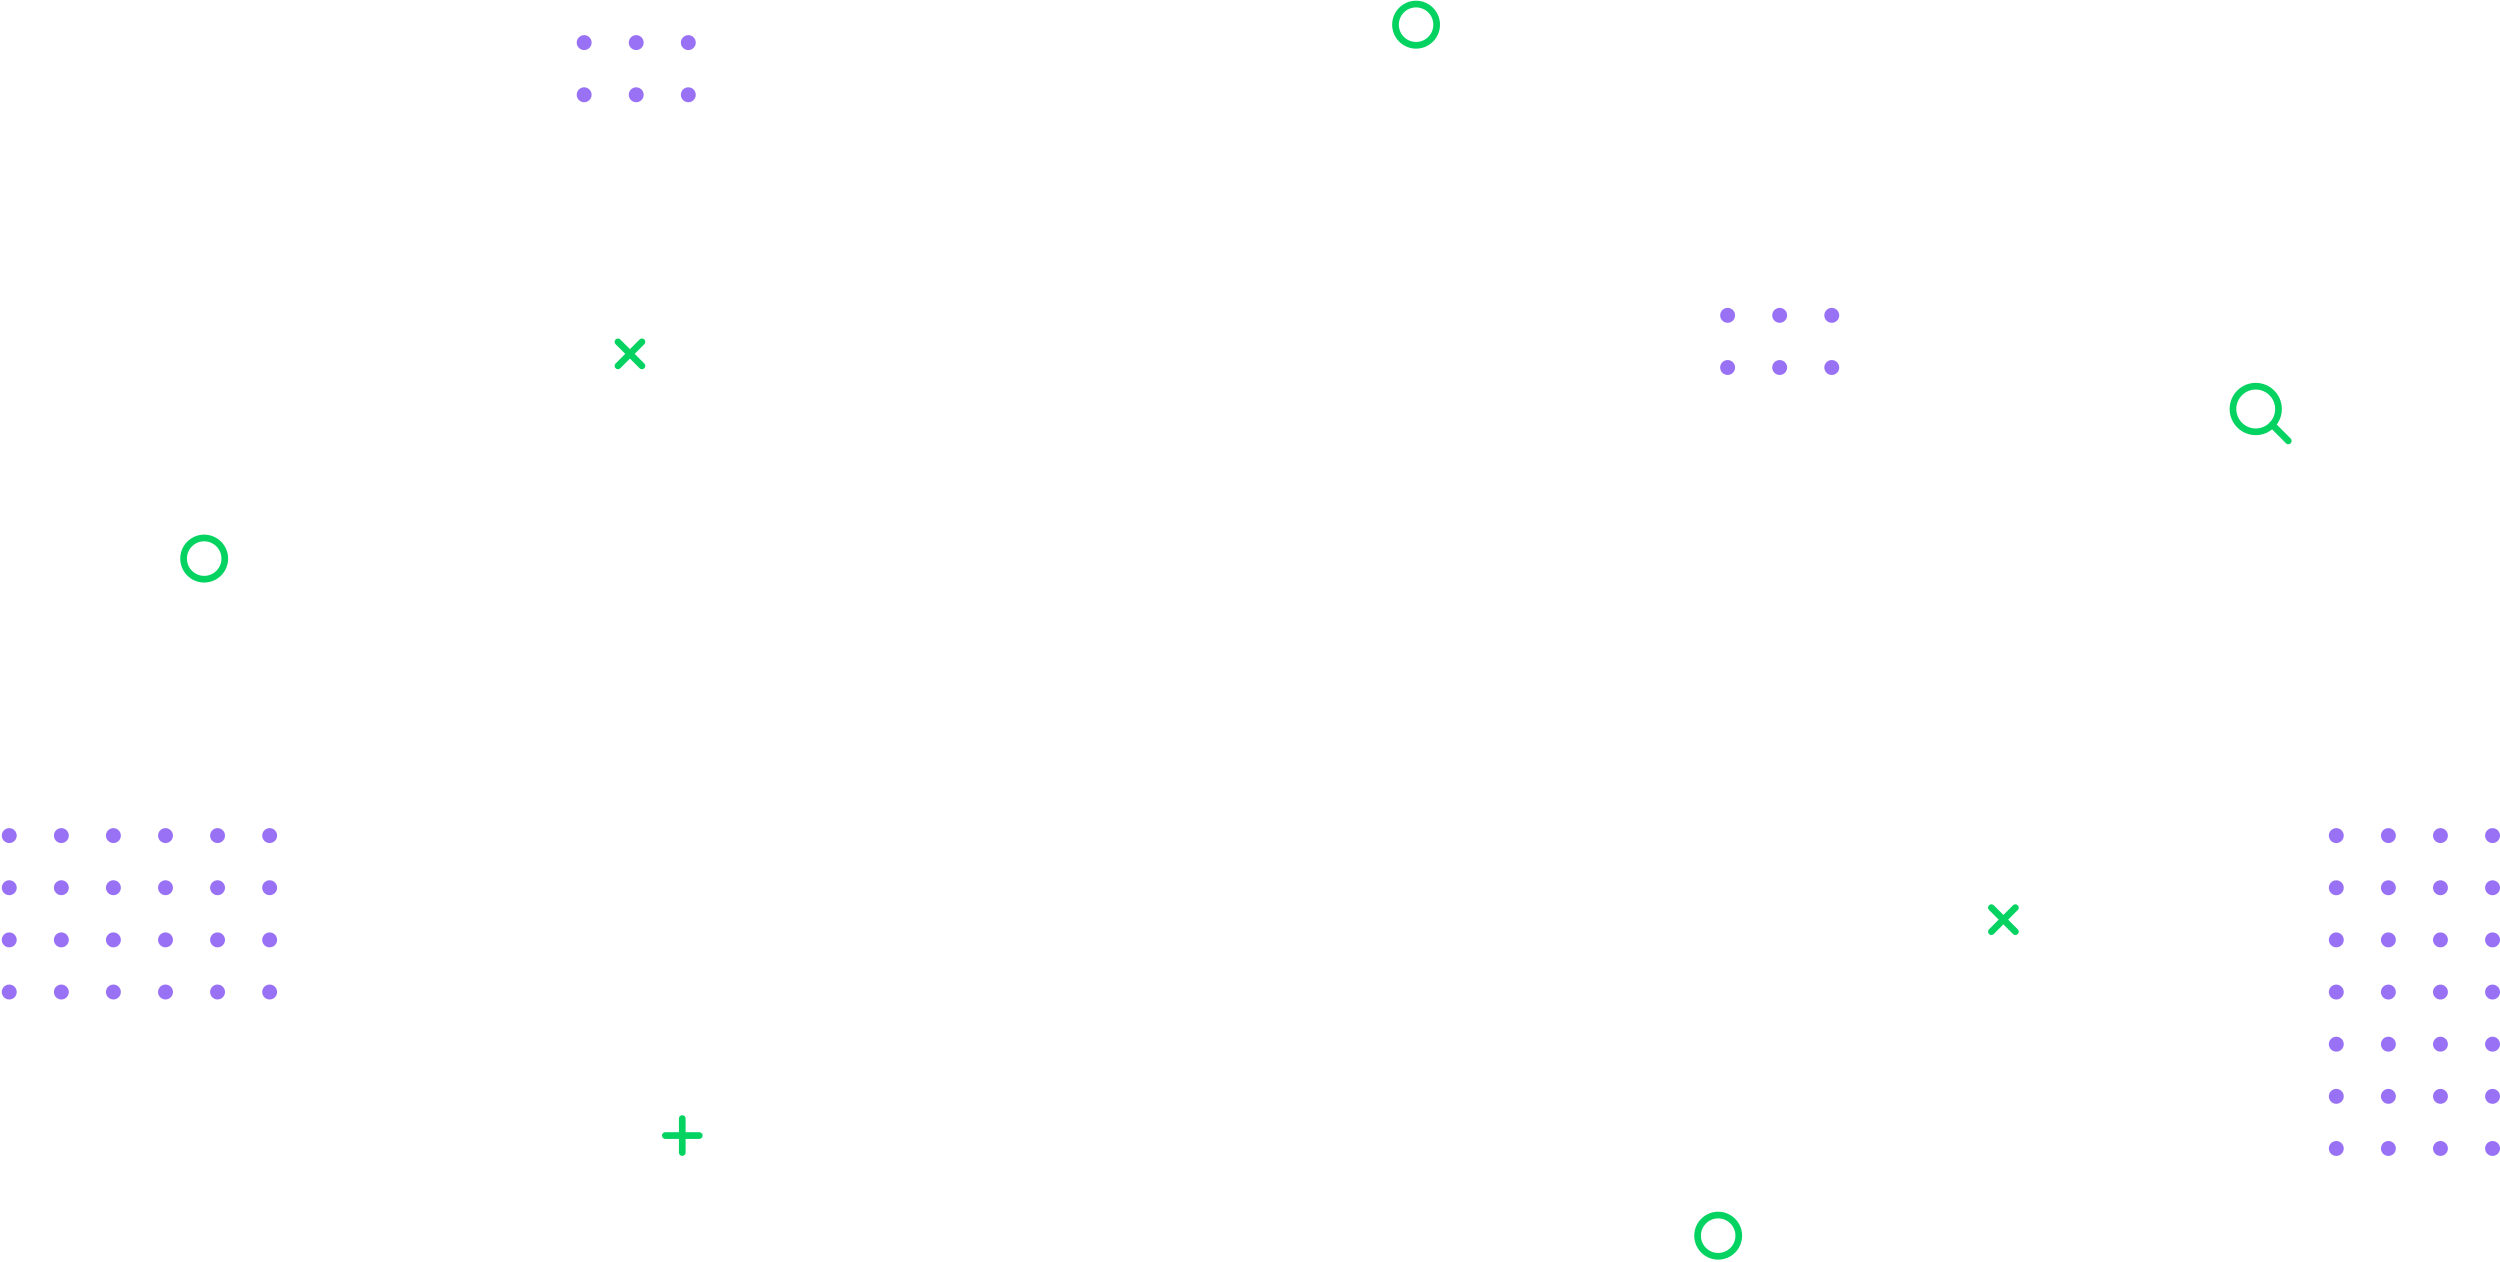
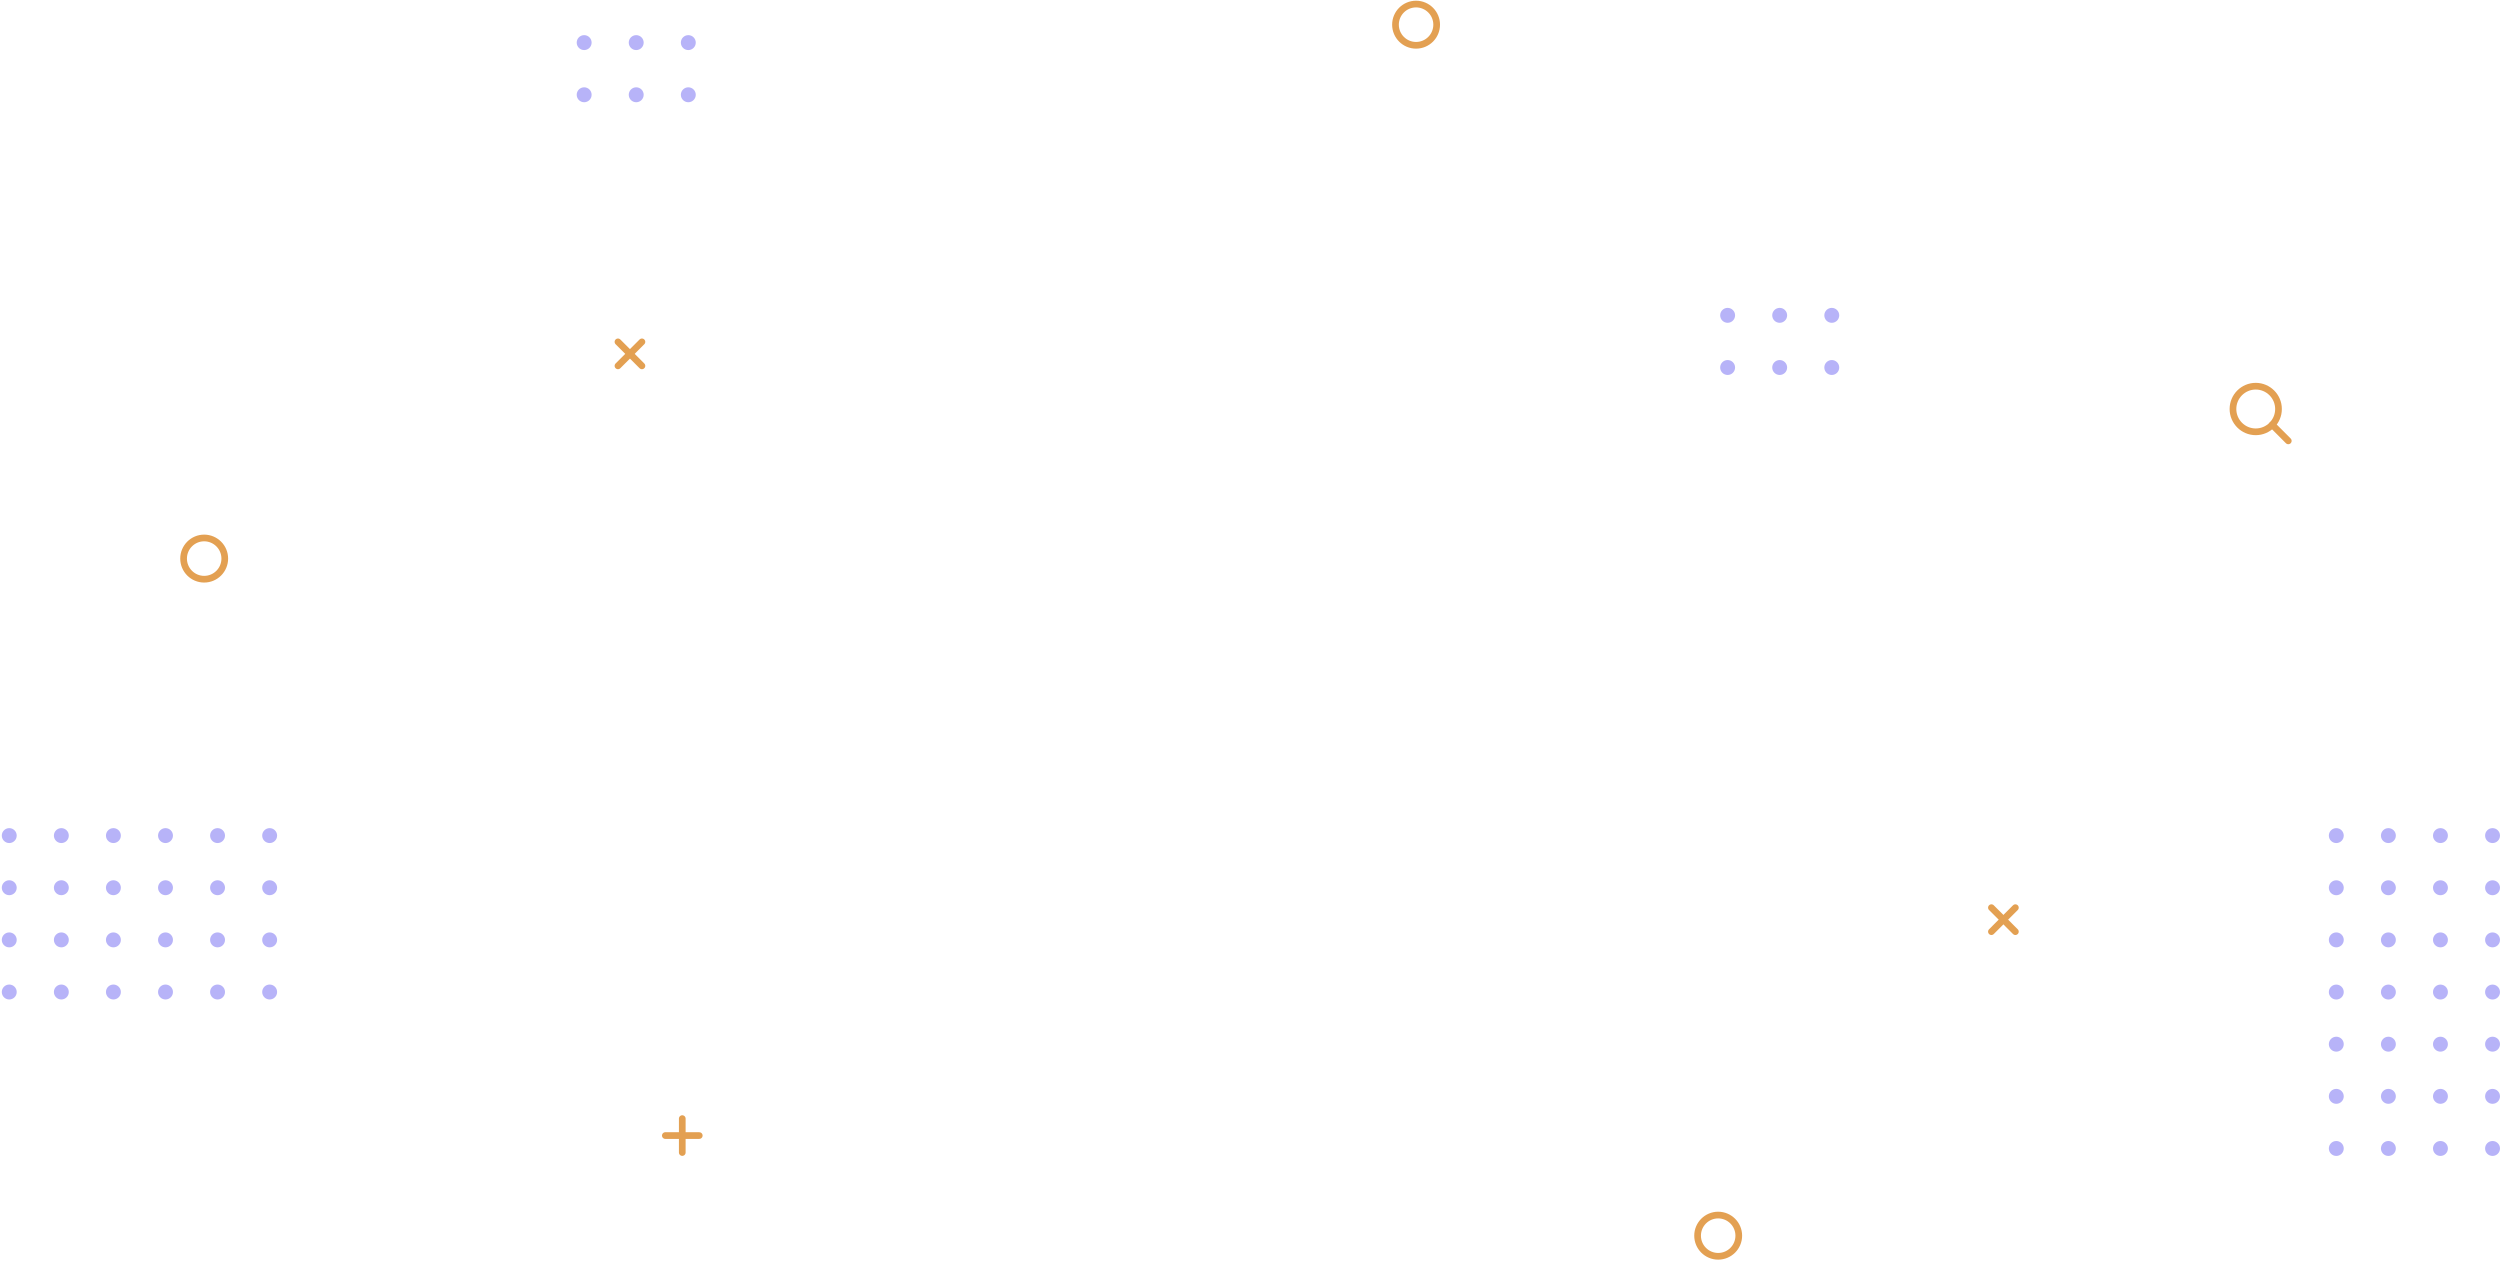
<svg xmlns="http://www.w3.org/2000/svg" width="1120" height="565" viewBox="0 0 1120 565" fill="none">
-   <path d="M1020.77 183.235C1020.77 188.877 1016.21 193.452 1010.57 193.452C1004.94 193.452 1000.37 188.877 1000.37 183.235C1000.37 177.592 1004.94 173.018 1010.57 173.018C1016.19 173.018 1020.77 177.592 1020.77 183.235Z" stroke="#04D361" stroke-width="3" stroke-miterlimit="10" stroke-linecap="round" stroke-linejoin="round" />
-   <path d="M1017.95 190.283L1025.15 197.509" stroke="#04D361" stroke-width="3" stroke-miterlimit="10" stroke-linecap="round" stroke-linejoin="round" />
-   <path d="M276.847 153.154L287.582 163.903" stroke="#04D361" stroke-width="3" stroke-miterlimit="10" stroke-linecap="round" stroke-linejoin="round" />
-   <path d="M287.582 153.154L276.847 163.903" stroke="#04D361" stroke-width="3" stroke-miterlimit="10" stroke-linecap="round" stroke-linejoin="round" />
-   <path d="M892.155 406.633L902.89 417.382" stroke="#04D361" stroke-width="3" stroke-miterlimit="10" stroke-linecap="round" stroke-linejoin="round" />
-   <path d="M902.89 406.633L892.155 417.382" stroke="#04D361" stroke-width="3" stroke-miterlimit="10" stroke-linecap="round" stroke-linejoin="round" />
-   <path d="M305.657 501.133V516.333" stroke="#04D361" stroke-width="3" stroke-miterlimit="10" stroke-linecap="round" stroke-linejoin="round" />
-   <path d="M313.266 508.732H298.068" stroke="#04D361" stroke-width="3" stroke-miterlimit="10" stroke-linecap="round" stroke-linejoin="round" />
-   <path d="M100.699 250.247C100.699 255.337 96.575 259.485 91.473 259.485C86.39 259.485 82.248 255.355 82.248 250.247C82.248 245.156 86.372 241.009 91.473 241.009C96.575 241.027 100.699 245.156 100.699 250.247Z" stroke="#04D361" stroke-width="3" stroke-miterlimit="10" stroke-linecap="round" stroke-linejoin="round" />
-   <path d="M643.628 11.056C643.628 16.147 639.504 20.294 634.403 20.294C629.319 20.294 625.177 16.165 625.177 11.056C625.177 5.966 629.301 1.818 634.403 1.818C639.504 1.836 643.628 5.966 643.628 11.056Z" stroke="#04D361" stroke-width="3" stroke-miterlimit="10" stroke-linecap="round" stroke-linejoin="round" />
-   <path d="M778.971 553.585C778.971 558.676 774.847 562.823 769.746 562.823C764.662 562.823 760.521 558.693 760.521 553.585C760.521 548.494 764.644 544.347 769.746 544.347C774.847 544.365 778.971 548.494 778.971 553.585Z" stroke="#04D361" stroke-width="3" stroke-miterlimit="10" stroke-linecap="round" stroke-linejoin="round" />
-   <path d="M4.146 377.691C5.991 377.691 7.487 376.194 7.487 374.346C7.487 372.498 5.991 371 4.146 371C2.301 371 0.805 372.498 0.805 374.346C0.805 376.194 2.301 377.691 4.146 377.691Z" fill="#9871F5" />
-   <path d="M27.484 377.691C29.329 377.691 30.825 376.194 30.825 374.346C30.825 372.498 29.329 371 27.484 371C25.639 371 24.143 372.498 24.143 374.346C24.143 376.194 25.639 377.691 27.484 377.691Z" fill="#9871F5" />
-   <path d="M50.805 377.691C52.65 377.691 54.146 376.194 54.146 374.346C54.146 372.498 52.65 371 50.805 371C48.96 371 47.464 372.498 47.464 374.346C47.464 376.194 48.96 377.691 50.805 377.691Z" fill="#9871F5" />
-   <path d="M74.144 377.691C75.989 377.691 77.485 376.194 77.485 374.346C77.485 372.498 75.989 371 74.144 371C72.299 371 70.803 372.498 70.803 374.346C70.803 376.194 72.299 377.691 74.144 377.691Z" fill="#9871F5" />
-   <path d="M97.465 377.691C99.31 377.691 100.806 376.194 100.806 374.346C100.806 372.498 99.31 371 97.465 371C95.62 371 94.124 372.498 94.124 374.346C94.124 376.194 95.62 377.691 97.465 377.691Z" fill="#9871F5" />
-   <path d="M120.803 377.691C122.649 377.691 124.144 376.194 124.144 374.346C124.144 372.498 122.649 371 120.803 371C118.958 371 117.462 372.498 117.462 374.346C117.462 376.194 118.958 377.691 120.803 377.691Z" fill="#9871F5" />
-   <path d="M4.145 401.044C5.991 401.044 7.486 399.546 7.486 397.699C7.486 395.851 5.991 394.353 4.145 394.353C2.3 394.353 0.804 395.851 0.804 397.699C0.804 399.546 2.3 401.044 4.145 401.044Z" fill="#9871F5" />
-   <path d="M27.484 401.044C29.329 401.044 30.825 399.546 30.825 397.699C30.825 395.851 29.329 394.353 27.484 394.353C25.639 394.353 24.143 395.851 24.143 397.699C24.143 399.546 25.639 401.044 27.484 401.044Z" fill="#9871F5" />
-   <path d="M50.806 401.044C52.651 401.044 54.147 399.546 54.147 397.699C54.147 395.851 52.651 394.353 50.806 394.353C48.96 394.353 47.464 395.851 47.464 397.699C47.464 399.546 48.96 401.044 50.806 401.044Z" fill="#9871F5" />
-   <path d="M74.144 401.044C75.989 401.044 77.485 399.546 77.485 397.699C77.485 395.851 75.989 394.353 74.144 394.353C72.299 394.353 70.803 395.851 70.803 397.699C70.803 399.546 72.299 401.044 74.144 401.044Z" fill="#9871F5" />
-   <path d="M97.465 401.044C99.31 401.044 100.806 399.546 100.806 397.699C100.806 395.851 99.31 394.353 97.465 394.353C95.62 394.353 94.124 395.851 94.124 397.699C94.124 399.546 95.62 401.044 97.465 401.044Z" fill="#9871F5" />
-   <path d="M120.803 401.044C122.649 401.044 124.144 399.546 124.144 397.699C124.144 395.851 122.649 394.353 120.803 394.353C118.958 394.353 117.462 395.851 117.462 397.699C117.462 399.546 118.958 401.044 120.803 401.044Z" fill="#9871F5" />
-   <path d="M4.145 424.415C5.991 424.415 7.486 422.917 7.486 421.069C7.486 419.221 5.991 417.724 4.145 417.724C2.3 417.724 0.804 419.221 0.804 421.069C0.804 422.917 2.3 424.415 4.145 424.415Z" fill="#9871F5" />
-   <path d="M27.484 424.415C29.329 424.415 30.825 422.917 30.825 421.069C30.825 419.221 29.329 417.724 27.484 417.724C25.639 417.724 24.143 419.221 24.143 421.069C24.143 422.917 25.639 424.415 27.484 424.415Z" fill="#9871F5" />
-   <path d="M50.806 424.415C52.651 424.415 54.147 422.917 54.147 421.069C54.147 419.221 52.651 417.724 50.806 417.724C48.96 417.724 47.464 419.221 47.464 421.069C47.464 422.917 48.96 424.415 50.806 424.415Z" fill="#9871F5" />
-   <path d="M74.144 424.415C75.989 424.415 77.485 422.917 77.485 421.069C77.485 419.221 75.989 417.724 74.144 417.724C72.299 417.724 70.803 419.221 70.803 421.069C70.803 422.917 72.299 424.415 74.144 424.415Z" fill="#9871F5" />
-   <path d="M97.465 424.415C99.31 424.415 100.806 422.917 100.806 421.069C100.806 419.221 99.31 417.724 97.465 417.724C95.62 417.724 94.124 419.221 94.124 421.069C94.124 422.917 95.62 424.415 97.465 424.415Z" fill="#9871F5" />
-   <path d="M120.803 424.415C122.649 424.415 124.144 422.917 124.144 421.069C124.144 419.221 122.649 417.724 120.803 417.724C118.958 417.724 117.462 419.221 117.462 421.069C117.462 422.917 118.958 424.415 120.803 424.415Z" fill="#9871F5" />
-   <path d="M4.145 447.768C5.991 447.768 7.486 446.27 7.486 444.422C7.486 442.574 5.991 441.076 4.145 441.076C2.3 441.076 0.804 442.574 0.804 444.422C0.804 446.27 2.3 447.768 4.145 447.768Z" fill="#9871F5" />
-   <path d="M27.484 447.768C29.329 447.768 30.825 446.27 30.825 444.422C30.825 442.574 29.329 441.076 27.484 441.076C25.639 441.076 24.143 442.574 24.143 444.422C24.143 446.27 25.639 447.768 27.484 447.768Z" fill="#9871F5" />
-   <path d="M50.806 447.768C52.651 447.768 54.147 446.27 54.147 444.422C54.147 442.574 52.651 441.076 50.806 441.076C48.96 441.076 47.464 442.574 47.464 444.422C47.464 446.27 48.96 447.768 50.806 447.768Z" fill="#9871F5" />
-   <path d="M74.144 447.768C75.989 447.768 77.485 446.27 77.485 444.422C77.485 442.574 75.989 441.076 74.144 441.076C72.299 441.076 70.803 442.574 70.803 444.422C70.803 446.27 72.299 447.768 74.144 447.768Z" fill="#9871F5" />
-   <path d="M97.465 447.768C99.31 447.768 100.806 446.27 100.806 444.422C100.806 442.574 99.31 441.076 97.465 441.076C95.62 441.076 94.124 442.574 94.124 444.422C94.124 446.27 95.62 447.768 97.465 447.768Z" fill="#9871F5" />
-   <path d="M120.803 447.768C122.649 447.768 124.144 446.27 124.144 444.422C124.144 442.574 122.649 441.076 120.803 441.076C118.958 441.076 117.462 442.574 117.462 444.422C117.462 446.27 118.958 447.768 120.803 447.768Z" fill="#9871F5" />
-   <path d="M773.976 144.618C775.822 144.618 777.318 143.12 777.318 141.272C777.318 139.424 775.822 137.926 773.976 137.926C772.131 137.926 770.635 139.424 770.635 141.272C770.635 143.12 772.131 144.618 773.976 144.618Z" fill="#9871F5" />
-   <path d="M797.297 144.618C799.142 144.618 800.638 143.12 800.638 141.272C800.638 139.424 799.142 137.926 797.297 137.926C795.452 137.926 793.956 139.424 793.956 141.272C793.956 143.12 795.452 144.618 797.297 144.618Z" fill="#9871F5" />
-   <path d="M820.636 144.618C822.481 144.618 823.977 143.12 823.977 141.272C823.977 139.424 822.481 137.926 820.636 137.926C818.79 137.926 817.294 139.424 817.294 141.272C817.294 143.12 818.79 144.618 820.636 144.618Z" fill="#9871F5" />
-   <path d="M773.976 167.988C775.821 167.988 777.317 166.49 777.317 164.642C777.317 162.795 775.821 161.297 773.976 161.297C772.131 161.297 770.635 162.795 770.635 164.642C770.635 166.49 772.131 167.988 773.976 167.988Z" fill="#9871F5" />
-   <path d="M797.297 167.988C799.142 167.988 800.638 166.49 800.638 164.643C800.638 162.795 799.142 161.297 797.297 161.297C795.452 161.297 793.956 162.795 793.956 164.643C793.956 166.49 795.452 167.988 797.297 167.988Z" fill="#9871F5" />
-   <path d="M820.636 167.988C822.481 167.988 823.977 166.49 823.977 164.643C823.977 162.795 822.481 161.297 820.636 161.297C818.79 161.297 817.294 162.795 817.294 164.643C817.294 166.49 818.79 167.988 820.636 167.988Z" fill="#9871F5" />
-   <path d="M261.705 22.433C263.55 22.433 265.046 20.935 265.046 19.088C265.046 17.24 263.55 15.742 261.705 15.742C259.859 15.742 258.364 17.24 258.364 19.088C258.364 20.935 259.859 22.433 261.705 22.433Z" fill="#9871F5" />
-   <path d="M285.025 22.433C286.87 22.433 288.366 20.935 288.366 19.087C288.366 17.24 286.87 15.742 285.025 15.742C283.18 15.742 281.684 17.24 281.684 19.087C281.684 20.935 283.18 22.433 285.025 22.433Z" fill="#9871F5" />
-   <path d="M308.363 22.433C310.209 22.433 311.704 20.935 311.704 19.087C311.704 17.24 310.209 15.742 308.363 15.742C306.518 15.742 305.022 17.24 305.022 19.087C305.022 20.935 306.518 22.433 308.363 22.433Z" fill="#9871F5" />
-   <path d="M261.704 45.804C263.55 45.804 265.045 44.306 265.045 42.458C265.045 40.61 263.55 39.112 261.704 39.112C259.859 39.112 258.363 40.61 258.363 42.458C258.363 44.306 259.859 45.804 261.704 45.804Z" fill="#9871F5" />
-   <path d="M285.025 45.804C286.87 45.804 288.366 44.306 288.366 42.458C288.366 40.61 286.87 39.112 285.025 39.112C283.18 39.112 281.684 40.61 281.684 42.458C281.684 44.306 283.18 45.804 285.025 45.804Z" fill="#9871F5" />
-   <path d="M308.365 45.804C310.21 45.804 311.706 44.306 311.706 42.458C311.706 40.61 310.21 39.112 308.365 39.112C306.519 39.112 305.023 40.61 305.023 42.458C305.023 44.306 306.519 45.804 308.365 45.804Z" fill="#9871F5" />
-   <path d="M1116.66 377.691C1118.5 377.691 1120 376.194 1120 374.346C1120 372.498 1118.5 371 1116.66 371C1114.81 371 1113.32 372.498 1113.32 374.346C1113.32 376.194 1114.81 377.691 1116.66 377.691Z" fill="#9871F5" />
-   <path d="M1116.66 401.062C1118.5 401.062 1120 399.564 1120 397.716C1120 395.869 1118.5 394.371 1116.66 394.371C1114.81 394.371 1113.32 395.869 1113.32 397.716C1113.32 399.564 1114.81 401.062 1116.66 401.062Z" fill="#9871F5" />
-   <path d="M1116.66 424.415C1118.5 424.415 1120 422.917 1120 421.069C1120 419.221 1118.5 417.723 1116.66 417.723C1114.81 417.723 1113.32 419.221 1113.32 421.069C1113.32 422.917 1114.81 424.415 1116.66 424.415Z" fill="#9871F5" />
-   <path d="M1116.66 447.786C1118.5 447.786 1120 446.288 1120 444.44C1120 442.592 1118.5 441.094 1116.66 441.094C1114.81 441.094 1113.32 442.592 1113.32 444.44C1113.32 446.288 1114.81 447.786 1116.66 447.786Z" fill="#9871F5" />
-   <path d="M1116.66 471.138C1118.5 471.138 1120 469.64 1120 467.793C1120 465.945 1118.5 464.447 1116.66 464.447C1114.81 464.447 1113.32 465.945 1113.32 467.793C1113.32 469.64 1114.81 471.138 1116.66 471.138Z" fill="#9871F5" />
-   <path d="M1116.66 494.509C1118.5 494.509 1120 493.011 1120 491.163C1120 489.315 1118.5 487.817 1116.66 487.817C1114.81 487.817 1113.32 489.315 1113.32 491.163C1113.32 493.011 1114.81 494.509 1116.66 494.509Z" fill="#9871F5" />
-   <path d="M1116.66 517.862C1118.5 517.862 1120 516.364 1120 514.516C1120 512.668 1118.5 511.17 1116.66 511.17C1114.81 511.17 1113.32 512.668 1113.32 514.516C1113.32 516.364 1114.81 517.862 1116.66 517.862Z" fill="#9871F5" />
-   <path d="M1093.32 377.691C1095.17 377.691 1096.66 376.194 1096.66 374.346C1096.66 372.498 1095.17 371 1093.32 371C1091.48 371 1089.98 372.498 1089.98 374.346C1089.98 376.194 1091.48 377.691 1093.32 377.691Z" fill="#9871F5" />
-   <path d="M1093.32 401.062C1095.17 401.062 1096.66 399.564 1096.66 397.716C1096.66 395.869 1095.17 394.371 1093.32 394.371C1091.48 394.371 1089.98 395.869 1089.98 397.716C1089.98 399.564 1091.48 401.062 1093.32 401.062Z" fill="#9871F5" />
-   <path d="M1093.32 424.415C1095.17 424.415 1096.66 422.917 1096.66 421.069C1096.66 419.221 1095.17 417.723 1093.32 417.723C1091.48 417.723 1089.98 419.221 1089.98 421.069C1089.98 422.917 1091.48 424.415 1093.32 424.415Z" fill="#9871F5" />
-   <path d="M1093.32 447.786C1095.17 447.786 1096.66 446.288 1096.66 444.44C1096.66 442.592 1095.17 441.094 1093.32 441.094C1091.48 441.094 1089.98 442.592 1089.98 444.44C1089.98 446.288 1091.48 447.786 1093.32 447.786Z" fill="#9871F5" />
-   <path d="M1093.32 471.138C1095.17 471.138 1096.66 469.64 1096.66 467.793C1096.66 465.945 1095.17 464.447 1093.32 464.447C1091.48 464.447 1089.98 465.945 1089.98 467.793C1089.98 469.64 1091.48 471.138 1093.32 471.138Z" fill="#9871F5" />
-   <path d="M1093.32 494.509C1095.17 494.509 1096.66 493.011 1096.66 491.163C1096.66 489.315 1095.17 487.817 1093.32 487.817C1091.48 487.817 1089.98 489.315 1089.98 491.163C1089.98 493.011 1091.48 494.509 1093.32 494.509Z" fill="#9871F5" />
-   <path d="M1093.32 517.862C1095.17 517.862 1096.66 516.364 1096.66 514.516C1096.66 512.668 1095.17 511.17 1093.32 511.17C1091.48 511.17 1089.98 512.668 1089.98 514.516C1089.98 516.364 1091.48 517.862 1093.32 517.862Z" fill="#9871F5" />
-   <path d="M1070 377.691C1071.84 377.691 1073.34 376.194 1073.34 374.346C1073.34 372.498 1071.84 371 1070 371C1068.15 371 1066.66 372.498 1066.66 374.346C1066.66 376.194 1068.15 377.691 1070 377.691Z" fill="#9871F5" />
-   <path d="M1070 401.062C1071.84 401.062 1073.34 399.564 1073.34 397.716C1073.34 395.869 1071.84 394.371 1070 394.371C1068.15 394.371 1066.66 395.869 1066.66 397.716C1066.66 399.564 1068.15 401.062 1070 401.062Z" fill="#9871F5" />
-   <path d="M1070 424.415C1071.84 424.415 1073.34 422.917 1073.34 421.069C1073.34 419.221 1071.84 417.723 1070 417.723C1068.15 417.723 1066.66 419.221 1066.66 421.069C1066.66 422.917 1068.15 424.415 1070 424.415Z" fill="#9871F5" />
-   <path d="M1070 447.786C1071.84 447.786 1073.34 446.288 1073.34 444.44C1073.34 442.592 1071.84 441.094 1070 441.094C1068.15 441.094 1066.66 442.592 1066.66 444.44C1066.66 446.288 1068.15 447.786 1070 447.786Z" fill="#9871F5" />
-   <path d="M1070 471.138C1071.84 471.138 1073.34 469.64 1073.34 467.793C1073.34 465.945 1071.84 464.447 1070 464.447C1068.15 464.447 1066.66 465.945 1066.66 467.793C1066.66 469.64 1068.15 471.138 1070 471.138Z" fill="#9871F5" />
-   <path d="M1070 494.509C1071.84 494.509 1073.34 493.011 1073.34 491.163C1073.34 489.315 1071.84 487.817 1070 487.817C1068.15 487.817 1066.66 489.315 1066.66 491.163C1066.66 493.011 1068.15 494.509 1070 494.509Z" fill="#9871F5" />
-   <path d="M1070 517.862C1071.84 517.862 1073.34 516.364 1073.34 514.516C1073.34 512.668 1071.84 511.17 1070 511.17C1068.15 511.17 1066.66 512.668 1066.66 514.516C1066.66 516.364 1068.15 517.862 1070 517.862Z" fill="#9871F5" />
-   <path d="M1046.66 377.691C1048.51 377.691 1050 376.194 1050 374.346C1050 372.498 1048.51 371 1046.66 371C1044.82 371 1043.32 372.498 1043.32 374.346C1043.32 376.194 1044.82 377.691 1046.66 377.691Z" fill="#9871F5" />
-   <path d="M1046.66 401.062C1048.51 401.062 1050 399.564 1050 397.716C1050 395.869 1048.51 394.371 1046.66 394.371C1044.81 394.371 1043.32 395.869 1043.32 397.716C1043.32 399.564 1044.81 401.062 1046.66 401.062Z" fill="#9871F5" />
-   <path d="M1046.66 424.415C1048.51 424.415 1050 422.917 1050 421.069C1050 419.221 1048.51 417.724 1046.66 417.724C1044.81 417.724 1043.32 419.221 1043.32 421.069C1043.32 422.917 1044.81 424.415 1046.66 424.415Z" fill="#9871F5" />
-   <path d="M1046.66 447.786C1048.51 447.786 1050 446.288 1050 444.44C1050 442.592 1048.51 441.094 1046.66 441.094C1044.81 441.094 1043.32 442.592 1043.32 444.44C1043.32 446.288 1044.81 447.786 1046.66 447.786Z" fill="#9871F5" />
-   <path d="M1046.66 471.138C1048.51 471.138 1050 469.64 1050 467.793C1050 465.945 1048.51 464.447 1046.66 464.447C1044.81 464.447 1043.32 465.945 1043.32 467.793C1043.32 469.64 1044.81 471.138 1046.66 471.138Z" fill="#9871F5" />
-   <path d="M1046.66 494.509C1048.51 494.509 1050 493.011 1050 491.163C1050 489.315 1048.51 487.817 1046.66 487.817C1044.81 487.817 1043.32 489.315 1043.32 491.163C1043.32 493.011 1044.81 494.509 1046.66 494.509Z" fill="#9871F5" />
-   <path d="M1046.66 517.862C1048.51 517.862 1050 516.364 1050 514.516C1050 512.668 1048.51 511.17 1046.66 511.17C1044.81 511.17 1043.32 512.668 1043.32 514.516C1043.32 516.364 1044.81 517.862 1046.66 517.862Z" fill="#9871F5" />
+   <path d="M1020.77 183.235C1020.77 188.877 1016.21 193.452 1010.57 193.452C1004.94 193.452 1000.37 188.877 1000.37 183.235C1000.37 177.592 1004.94 173.018 1010.57 173.018C1016.19 173.018 1020.77 177.592 1020.77 183.235Z" stroke="#E3A052" stroke-width="3" stroke-miterlimit="10" stroke-linecap="round" stroke-linejoin="round" />
+   <path d="M1017.95 190.283L1025.15 197.509" stroke="#E3A052" stroke-width="3" stroke-miterlimit="10" stroke-linecap="round" stroke-linejoin="round" />
+   <path d="M276.848 153.154L287.582 163.903" stroke="#E3A052" stroke-width="3" stroke-miterlimit="10" stroke-linecap="round" stroke-linejoin="round" />
+   <path d="M287.582 153.154L276.848 163.903" stroke="#E3A052" stroke-width="3" stroke-miterlimit="10" stroke-linecap="round" stroke-linejoin="round" />
+   <path d="M892.155 406.633L902.89 417.382" stroke="#E3A052" stroke-width="3" stroke-miterlimit="10" stroke-linecap="round" stroke-linejoin="round" />
+   <path d="M902.89 406.633L892.155 417.382" stroke="#E3A052" stroke-width="3" stroke-miterlimit="10" stroke-linecap="round" stroke-linejoin="round" />
+   <path d="M305.657 501.133V516.333" stroke="#E3A052" stroke-width="3" stroke-miterlimit="10" stroke-linecap="round" stroke-linejoin="round" />
+   <path d="M313.266 508.732H298.068" stroke="#E3A052" stroke-width="3" stroke-miterlimit="10" stroke-linecap="round" stroke-linejoin="round" />
+   <path d="M100.699 250.247C100.699 255.337 96.575 259.485 91.473 259.485C86.39 259.485 82.248 255.355 82.248 250.247C82.248 245.156 86.372 241.009 91.473 241.009C96.575 241.027 100.699 245.156 100.699 250.247Z" stroke="#E3A052" stroke-width="3" stroke-miterlimit="10" stroke-linecap="round" stroke-linejoin="round" />
+   <path d="M643.628 11.056C643.628 16.147 639.504 20.294 634.403 20.294C629.319 20.294 625.177 16.165 625.177 11.056C625.177 5.966 629.301 1.818 634.403 1.818C639.504 1.836 643.628 5.966 643.628 11.056Z" stroke="#E3A052" stroke-width="3" stroke-miterlimit="10" stroke-linecap="round" stroke-linejoin="round" />
+   <path d="M778.971 553.585C778.971 558.676 774.847 562.823 769.746 562.823C764.662 562.823 760.521 558.693 760.521 553.585C760.521 548.494 764.644 544.347 769.746 544.347C774.847 544.365 778.971 548.494 778.971 553.585Z" stroke="#E3A052" stroke-width="3" stroke-miterlimit="10" stroke-linecap="round" stroke-linejoin="round" />
+   <path d="M4.146 377.691C5.991 377.691 7.487 376.194 7.487 374.346C7.487 372.498 5.991 371 4.146 371C2.301 371 0.805 372.498 0.805 374.346C0.805 376.194 2.301 377.691 4.146 377.691Z" fill="#B7B3F8" />
+   <path d="M27.484 377.691C29.329 377.691 30.825 376.194 30.825 374.346C30.825 372.498 29.329 371 27.484 371C25.639 371 24.143 372.498 24.143 374.346C24.143 376.194 25.639 377.691 27.484 377.691Z" fill="#B7B3F8" />
+   <path d="M50.805 377.691C52.65 377.691 54.146 376.194 54.146 374.346C54.146 372.498 52.65 371 50.805 371C48.96 371 47.464 372.498 47.464 374.346C47.464 376.194 48.96 377.691 50.805 377.691Z" fill="#B7B3F8" />
+   <path d="M74.144 377.691C75.99 377.691 77.486 376.194 77.486 374.346C77.486 372.498 75.99 371 74.144 371C72.299 371 70.803 372.498 70.803 374.346C70.803 376.194 72.299 377.691 74.144 377.691Z" fill="#B7B3F8" />
+   <path d="M97.465 377.691C99.31 377.691 100.806 376.194 100.806 374.346C100.806 372.498 99.31 371 97.465 371C95.619 371 94.124 372.498 94.124 374.346C94.124 376.194 95.619 377.691 97.465 377.691Z" fill="#B7B3F8" />
+   <path d="M120.804 377.691C122.649 377.691 124.145 376.194 124.145 374.346C124.145 372.498 122.649 371 120.804 371C118.958 371 117.462 372.498 117.462 374.346C117.462 376.194 118.958 377.691 120.804 377.691Z" fill="#B7B3F8" />
+   <path d="M4.145 401.044C5.991 401.044 7.486 399.546 7.486 397.698C7.486 395.851 5.991 394.353 4.145 394.353C2.3 394.353 0.804 395.851 0.804 397.698C0.804 399.546 2.3 401.044 4.145 401.044Z" fill="#B7B3F8" />
+   <path d="M27.484 401.044C29.329 401.044 30.825 399.546 30.825 397.698C30.825 395.851 29.329 394.353 27.484 394.353C25.639 394.353 24.143 395.851 24.143 397.698C24.143 399.546 25.639 401.044 27.484 401.044Z" fill="#B7B3F8" />
+   <path d="M50.806 401.044C52.651 401.044 54.147 399.546 54.147 397.698C54.147 395.851 52.651 394.353 50.806 394.353C48.96 394.353 47.464 395.851 47.464 397.698C47.464 399.546 48.96 401.044 50.806 401.044Z" fill="#B7B3F8" />
+   <path d="M74.144 401.044C75.99 401.044 77.486 399.546 77.486 397.698C77.486 395.851 75.99 394.353 74.144 394.353C72.299 394.353 70.803 395.851 70.803 397.698C70.803 399.546 72.299 401.044 74.144 401.044Z" fill="#B7B3F8" />
+   <path d="M97.465 401.044C99.31 401.044 100.806 399.546 100.806 397.698C100.806 395.851 99.31 394.353 97.465 394.353C95.619 394.353 94.124 395.851 94.124 397.698C94.124 399.546 95.619 401.044 97.465 401.044Z" fill="#B7B3F8" />
+   <path d="M120.804 401.044C122.649 401.044 124.145 399.546 124.145 397.698C124.145 395.851 122.649 394.353 120.804 394.353C118.958 394.353 117.462 395.851 117.462 397.698C117.462 399.546 118.958 401.044 120.804 401.044Z" fill="#B7B3F8" />
+   <path d="M4.145 424.415C5.991 424.415 7.486 422.917 7.486 421.069C7.486 419.221 5.991 417.724 4.145 417.724C2.3 417.724 0.804 419.221 0.804 421.069C0.804 422.917 2.3 424.415 4.145 424.415Z" fill="#B7B3F8" />
+   <path d="M27.484 424.415C29.329 424.415 30.825 422.917 30.825 421.069C30.825 419.221 29.329 417.724 27.484 417.724C25.639 417.724 24.143 419.221 24.143 421.069C24.143 422.917 25.639 424.415 27.484 424.415Z" fill="#B7B3F8" />
+   <path d="M50.806 424.415C52.651 424.415 54.147 422.917 54.147 421.069C54.147 419.221 52.651 417.724 50.806 417.724C48.96 417.724 47.464 419.221 47.464 421.069C47.464 422.917 48.96 424.415 50.806 424.415Z" fill="#B7B3F8" />
+   <path d="M74.144 424.415C75.99 424.415 77.486 422.917 77.486 421.069C77.486 419.221 75.99 417.724 74.144 417.724C72.299 417.724 70.803 419.221 70.803 421.069C70.803 422.917 72.299 424.415 74.144 424.415Z" fill="#B7B3F8" />
+   <path d="M97.465 424.415C99.31 424.415 100.806 422.917 100.806 421.069C100.806 419.221 99.31 417.724 97.465 417.724C95.619 417.724 94.124 419.221 94.124 421.069C94.124 422.917 95.619 424.415 97.465 424.415Z" fill="#B7B3F8" />
+   <path d="M120.804 424.415C122.649 424.415 124.145 422.917 124.145 421.069C124.145 419.221 122.649 417.724 120.804 417.724C118.958 417.724 117.462 419.221 117.462 421.069C117.462 422.917 118.958 424.415 120.804 424.415Z" fill="#B7B3F8" />
+   <path d="M4.145 447.768C5.991 447.768 7.486 446.27 7.486 444.422C7.486 442.574 5.991 441.076 4.145 441.076C2.3 441.076 0.804 442.574 0.804 444.422C0.804 446.27 2.3 447.768 4.145 447.768Z" fill="#B7B3F8" />
+   <path d="M27.484 447.768C29.329 447.768 30.825 446.27 30.825 444.422C30.825 442.574 29.329 441.076 27.484 441.076C25.639 441.076 24.143 442.574 24.143 444.422C24.143 446.27 25.639 447.768 27.484 447.768Z" fill="#B7B3F8" />
+   <path d="M50.806 447.768C52.651 447.768 54.147 446.27 54.147 444.422C54.147 442.574 52.651 441.076 50.806 441.076C48.96 441.076 47.464 442.574 47.464 444.422C47.464 446.27 48.96 447.768 50.806 447.768Z" fill="#B7B3F8" />
+   <path d="M74.144 447.768C75.99 447.768 77.486 446.27 77.486 444.422C77.486 442.574 75.99 441.076 74.144 441.076C72.299 441.076 70.803 442.574 70.803 444.422C70.803 446.27 72.299 447.768 74.144 447.768Z" fill="#B7B3F8" />
+   <path d="M97.465 447.768C99.31 447.768 100.806 446.27 100.806 444.422C100.806 442.574 99.31 441.076 97.465 441.076C95.619 441.076 94.124 442.574 94.124 444.422C94.124 446.27 95.619 447.768 97.465 447.768Z" fill="#B7B3F8" />
+   <path d="M120.804 447.768C122.649 447.768 124.145 446.27 124.145 444.422C124.145 442.574 122.649 441.076 120.804 441.076C118.958 441.076 117.462 442.574 117.462 444.422C117.462 446.27 118.958 447.768 120.804 447.768Z" fill="#B7B3F8" />
+   <path d="M773.976 144.618C775.822 144.618 777.318 143.12 777.318 141.272C777.318 139.424 775.822 137.926 773.976 137.926C772.131 137.926 770.635 139.424 770.635 141.272C770.635 143.12 772.131 144.618 773.976 144.618Z" fill="#B7B3F8" />
+   <path d="M797.297 144.618C799.142 144.618 800.638 143.12 800.638 141.272C800.638 139.424 799.142 137.926 797.297 137.926C795.452 137.926 793.956 139.424 793.956 141.272C793.956 143.12 795.452 144.618 797.297 144.618Z" fill="#B7B3F8" />
+   <path d="M820.636 144.618C822.481 144.618 823.977 143.12 823.977 141.272C823.977 139.424 822.481 137.926 820.636 137.926C818.79 137.926 817.294 139.424 817.294 141.272C817.294 143.12 818.79 144.618 820.636 144.618Z" fill="#B7B3F8" />
+   <path d="M773.976 167.988C775.821 167.988 777.317 166.49 777.317 164.642C777.317 162.795 775.821 161.297 773.976 161.297C772.131 161.297 770.635 162.795 770.635 164.642C770.635 166.49 772.131 167.988 773.976 167.988Z" fill="#B7B3F8" />
+   <path d="M797.297 167.988C799.142 167.988 800.638 166.49 800.638 164.643C800.638 162.795 799.142 161.297 797.297 161.297C795.452 161.297 793.956 162.795 793.956 164.643C793.956 166.49 795.452 167.988 797.297 167.988Z" fill="#B7B3F8" />
+   <path d="M820.636 167.988C822.481 167.988 823.977 166.49 823.977 164.643C823.977 162.795 822.481 161.297 820.636 161.297C818.79 161.297 817.294 162.795 817.294 164.643C817.294 166.49 818.79 167.988 820.636 167.988Z" fill="#B7B3F8" />
+   <path d="M261.705 22.433C263.55 22.433 265.046 20.935 265.046 19.087C265.046 17.24 263.55 15.742 261.705 15.742C259.86 15.742 258.364 17.24 258.364 19.087C258.364 20.935 259.86 22.433 261.705 22.433Z" fill="#B7B3F8" />
+   <path d="M285.025 22.433C286.87 22.433 288.366 20.935 288.366 19.087C288.366 17.24 286.87 15.742 285.025 15.742C283.18 15.742 281.684 17.24 281.684 19.087C281.684 20.935 283.18 22.433 285.025 22.433Z" fill="#B7B3F8" />
+   <path d="M308.364 22.433C310.209 22.433 311.705 20.935 311.705 19.087C311.705 17.24 310.209 15.742 308.364 15.742C306.518 15.742 305.022 17.24 305.022 19.087C305.022 20.935 306.518 22.433 308.364 22.433Z" fill="#B7B3F8" />
+   <path d="M261.704 45.804C263.55 45.804 265.046 44.306 265.046 42.458C265.046 40.61 263.55 39.112 261.704 39.112C259.859 39.112 258.363 40.61 258.363 42.458C258.363 44.306 259.859 45.804 261.704 45.804Z" fill="#B7B3F8" />
+   <path d="M285.025 45.804C286.87 45.804 288.366 44.306 288.366 42.458C288.366 40.61 286.87 39.112 285.025 39.112C283.18 39.112 281.684 40.61 281.684 42.458C281.684 44.306 283.18 45.804 285.025 45.804Z" fill="#B7B3F8" />
+   <path d="M308.365 45.804C310.21 45.804 311.706 44.306 311.706 42.458C311.706 40.61 310.21 39.112 308.365 39.112C306.519 39.112 305.023 40.61 305.023 42.458C305.023 44.306 306.519 45.804 308.365 45.804Z" fill="#B7B3F8" />
+   <path d="M1116.66 377.691C1118.5 377.691 1120 376.194 1120 374.346C1120 372.498 1118.5 371 1116.66 371C1114.81 371 1113.32 372.498 1113.32 374.346C1113.32 376.194 1114.81 377.691 1116.66 377.691Z" fill="#B7B3F8" />
+   <path d="M1116.66 401.062C1118.5 401.062 1120 399.564 1120 397.716C1120 395.869 1118.5 394.371 1116.66 394.371C1114.81 394.371 1113.32 395.869 1113.32 397.716C1113.32 399.564 1114.81 401.062 1116.66 401.062Z" fill="#B7B3F8" />
+   <path d="M1116.66 424.415C1118.5 424.415 1120 422.917 1120 421.069C1120 419.221 1118.5 417.723 1116.66 417.723C1114.81 417.723 1113.32 419.221 1113.32 421.069C1113.32 422.917 1114.81 424.415 1116.66 424.415Z" fill="#B7B3F8" />
+   <path d="M1116.66 447.786C1118.5 447.786 1120 446.288 1120 444.44C1120 442.592 1118.5 441.094 1116.66 441.094C1114.81 441.094 1113.32 442.592 1113.32 444.44C1113.32 446.288 1114.81 447.786 1116.66 447.786Z" fill="#B7B3F8" />
+   <path d="M1116.66 471.138C1118.5 471.138 1120 469.641 1120 467.793C1120 465.945 1118.5 464.447 1116.66 464.447C1114.81 464.447 1113.32 465.945 1113.32 467.793C1113.32 469.641 1114.81 471.138 1116.66 471.138Z" fill="#B7B3F8" />
+   <path d="M1116.66 494.509C1118.5 494.509 1120 493.011 1120 491.163C1120 489.315 1118.5 487.818 1116.66 487.818C1114.81 487.818 1113.32 489.315 1113.32 491.163C1113.32 493.011 1114.81 494.509 1116.66 494.509Z" fill="#B7B3F8" />
+   <path d="M1116.66 517.862C1118.5 517.862 1120 516.364 1120 514.516C1120 512.668 1118.5 511.17 1116.66 511.17C1114.81 511.17 1113.32 512.668 1113.32 514.516C1113.32 516.364 1114.81 517.862 1116.66 517.862Z" fill="#B7B3F8" />
+   <path d="M1093.32 377.691C1095.17 377.691 1096.66 376.194 1096.66 374.346C1096.66 372.498 1095.17 371 1093.32 371C1091.48 371 1089.98 372.498 1089.98 374.346C1089.98 376.194 1091.48 377.691 1093.32 377.691Z" fill="#B7B3F8" />
+   <path d="M1093.32 401.062C1095.17 401.062 1096.66 399.564 1096.66 397.716C1096.66 395.869 1095.17 394.371 1093.32 394.371C1091.48 394.371 1089.98 395.869 1089.98 397.716C1089.98 399.564 1091.48 401.062 1093.32 401.062Z" fill="#B7B3F8" />
+   <path d="M1093.32 424.415C1095.17 424.415 1096.66 422.917 1096.66 421.069C1096.66 419.221 1095.17 417.723 1093.32 417.723C1091.48 417.723 1089.98 419.221 1089.98 421.069C1089.98 422.917 1091.48 424.415 1093.32 424.415Z" fill="#B7B3F8" />
+   <path d="M1093.32 447.786C1095.17 447.786 1096.66 446.288 1096.66 444.44C1096.66 442.592 1095.17 441.094 1093.32 441.094C1091.48 441.094 1089.98 442.592 1089.98 444.44C1089.98 446.288 1091.48 447.786 1093.32 447.786Z" fill="#B7B3F8" />
+   <path d="M1093.32 471.138C1095.17 471.138 1096.66 469.641 1096.66 467.793C1096.66 465.945 1095.17 464.447 1093.32 464.447C1091.48 464.447 1089.98 465.945 1089.98 467.793C1089.98 469.641 1091.48 471.138 1093.32 471.138Z" fill="#B7B3F8" />
+   <path d="M1093.32 494.509C1095.17 494.509 1096.66 493.011 1096.66 491.163C1096.66 489.315 1095.17 487.818 1093.32 487.818C1091.48 487.818 1089.98 489.315 1089.98 491.163C1089.98 493.011 1091.48 494.509 1093.32 494.509Z" fill="#B7B3F8" />
+   <path d="M1093.32 517.862C1095.17 517.862 1096.66 516.364 1096.66 514.516C1096.66 512.668 1095.17 511.17 1093.32 511.17C1091.48 511.17 1089.98 512.668 1089.98 514.516C1089.98 516.364 1091.48 517.862 1093.32 517.862Z" fill="#B7B3F8" />
+   <path d="M1070 377.691C1071.84 377.691 1073.34 376.194 1073.34 374.346C1073.34 372.498 1071.84 371 1070 371C1068.15 371 1066.66 372.498 1066.66 374.346C1066.66 376.194 1068.15 377.691 1070 377.691Z" fill="#B7B3F8" />
+   <path d="M1070 401.062C1071.84 401.062 1073.34 399.564 1073.34 397.716C1073.34 395.869 1071.84 394.371 1070 394.371C1068.15 394.371 1066.66 395.869 1066.66 397.716C1066.66 399.564 1068.15 401.062 1070 401.062Z" fill="#B7B3F8" />
+   <path d="M1070 424.415C1071.84 424.415 1073.34 422.917 1073.34 421.069C1073.34 419.221 1071.84 417.723 1070 417.723C1068.15 417.723 1066.66 419.221 1066.66 421.069C1066.66 422.917 1068.15 424.415 1070 424.415Z" fill="#B7B3F8" />
+   <path d="M1070 447.786C1071.84 447.786 1073.34 446.288 1073.34 444.44C1073.34 442.592 1071.84 441.094 1070 441.094C1068.15 441.094 1066.66 442.592 1066.66 444.44C1066.66 446.288 1068.15 447.786 1070 447.786Z" fill="#B7B3F8" />
+   <path d="M1070 471.138C1071.84 471.138 1073.34 469.641 1073.34 467.793C1073.34 465.945 1071.84 464.447 1070 464.447C1068.15 464.447 1066.66 465.945 1066.66 467.793C1066.66 469.641 1068.15 471.138 1070 471.138Z" fill="#B7B3F8" />
+   <path d="M1070 494.509C1071.84 494.509 1073.34 493.011 1073.34 491.163C1073.34 489.315 1071.84 487.818 1070 487.818C1068.15 487.818 1066.66 489.315 1066.66 491.163C1066.66 493.011 1068.15 494.509 1070 494.509Z" fill="#B7B3F8" />
+   <path d="M1070 517.862C1071.84 517.862 1073.34 516.364 1073.34 514.516C1073.34 512.668 1071.84 511.17 1070 511.17C1068.15 511.17 1066.66 512.668 1066.66 514.516C1066.66 516.364 1068.15 517.862 1070 517.862Z" fill="#B7B3F8" />
+   <path d="M1046.66 377.691C1048.51 377.691 1050 376.194 1050 374.346C1050 372.498 1048.51 371 1046.66 371C1044.82 371 1043.32 372.498 1043.32 374.346C1043.32 376.194 1044.82 377.691 1046.66 377.691Z" fill="#B7B3F8" />
+   <path d="M1046.66 401.062C1048.51 401.062 1050 399.564 1050 397.716C1050 395.869 1048.51 394.371 1046.66 394.371C1044.81 394.371 1043.32 395.869 1043.32 397.716C1043.32 399.564 1044.81 401.062 1046.66 401.062Z" fill="#B7B3F8" />
+   <path d="M1046.66 424.415C1048.51 424.415 1050 422.917 1050 421.069C1050 419.221 1048.51 417.724 1046.66 417.724C1044.81 417.724 1043.32 419.221 1043.32 421.069C1043.32 422.917 1044.81 424.415 1046.66 424.415Z" fill="#B7B3F8" />
+   <path d="M1046.66 447.786C1048.51 447.786 1050 446.288 1050 444.44C1050 442.592 1048.51 441.094 1046.66 441.094C1044.81 441.094 1043.32 442.592 1043.32 444.44C1043.32 446.288 1044.81 447.786 1046.66 447.786Z" fill="#B7B3F8" />
+   <path d="M1046.66 471.138C1048.51 471.138 1050 469.641 1050 467.793C1050 465.945 1048.51 464.447 1046.66 464.447C1044.81 464.447 1043.32 465.945 1043.32 467.793C1043.32 469.641 1044.81 471.138 1046.66 471.138Z" fill="#B7B3F8" />
+   <path d="M1046.66 494.509C1048.51 494.509 1050 493.011 1050 491.163C1050 489.315 1048.51 487.818 1046.66 487.818C1044.81 487.818 1043.32 489.315 1043.32 491.163C1043.32 493.011 1044.81 494.509 1046.66 494.509Z" fill="#B7B3F8" />
+   <path d="M1046.66 517.862C1048.51 517.862 1050 516.364 1050 514.516C1050 512.668 1048.51 511.17 1046.66 511.17C1044.81 511.17 1043.32 512.668 1043.32 514.516C1043.32 516.364 1044.81 517.862 1046.66 517.862Z" fill="#B7B3F8" />
</svg>
